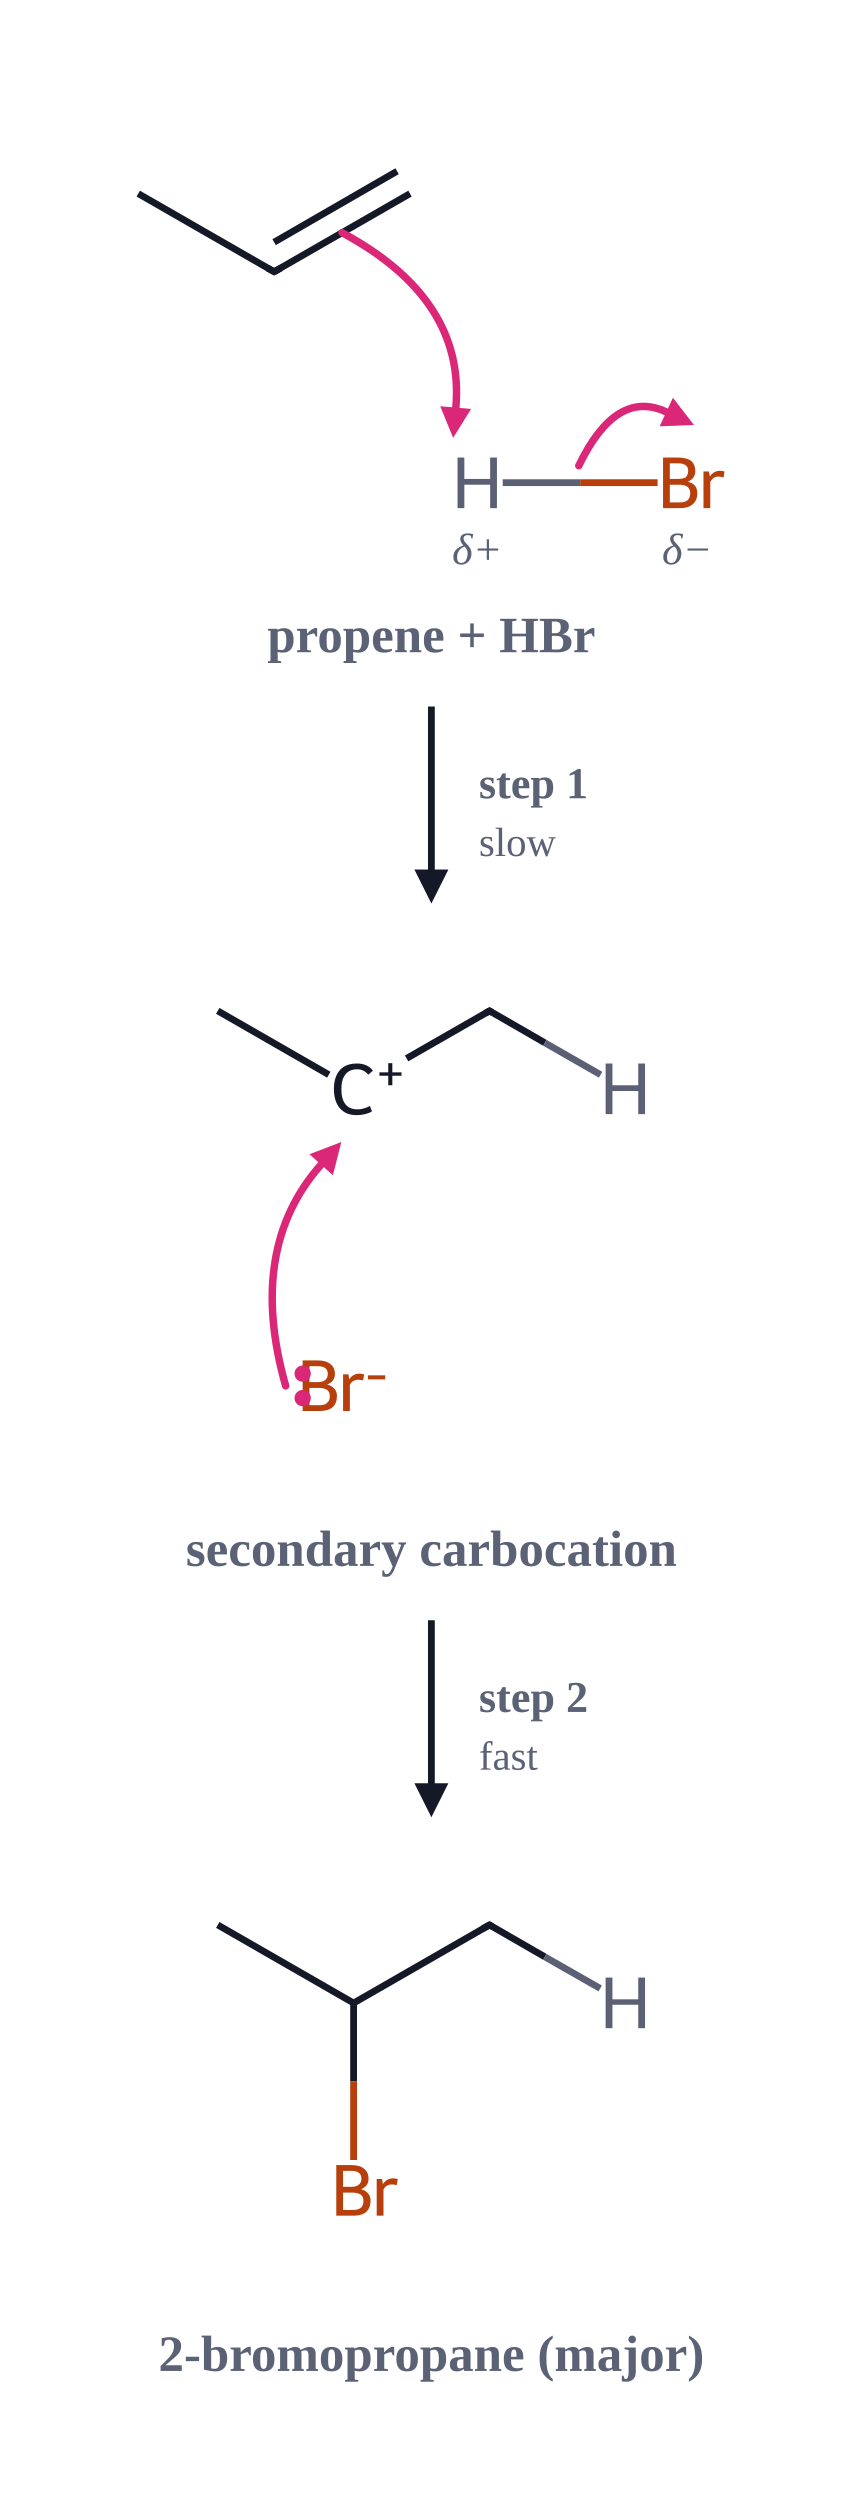
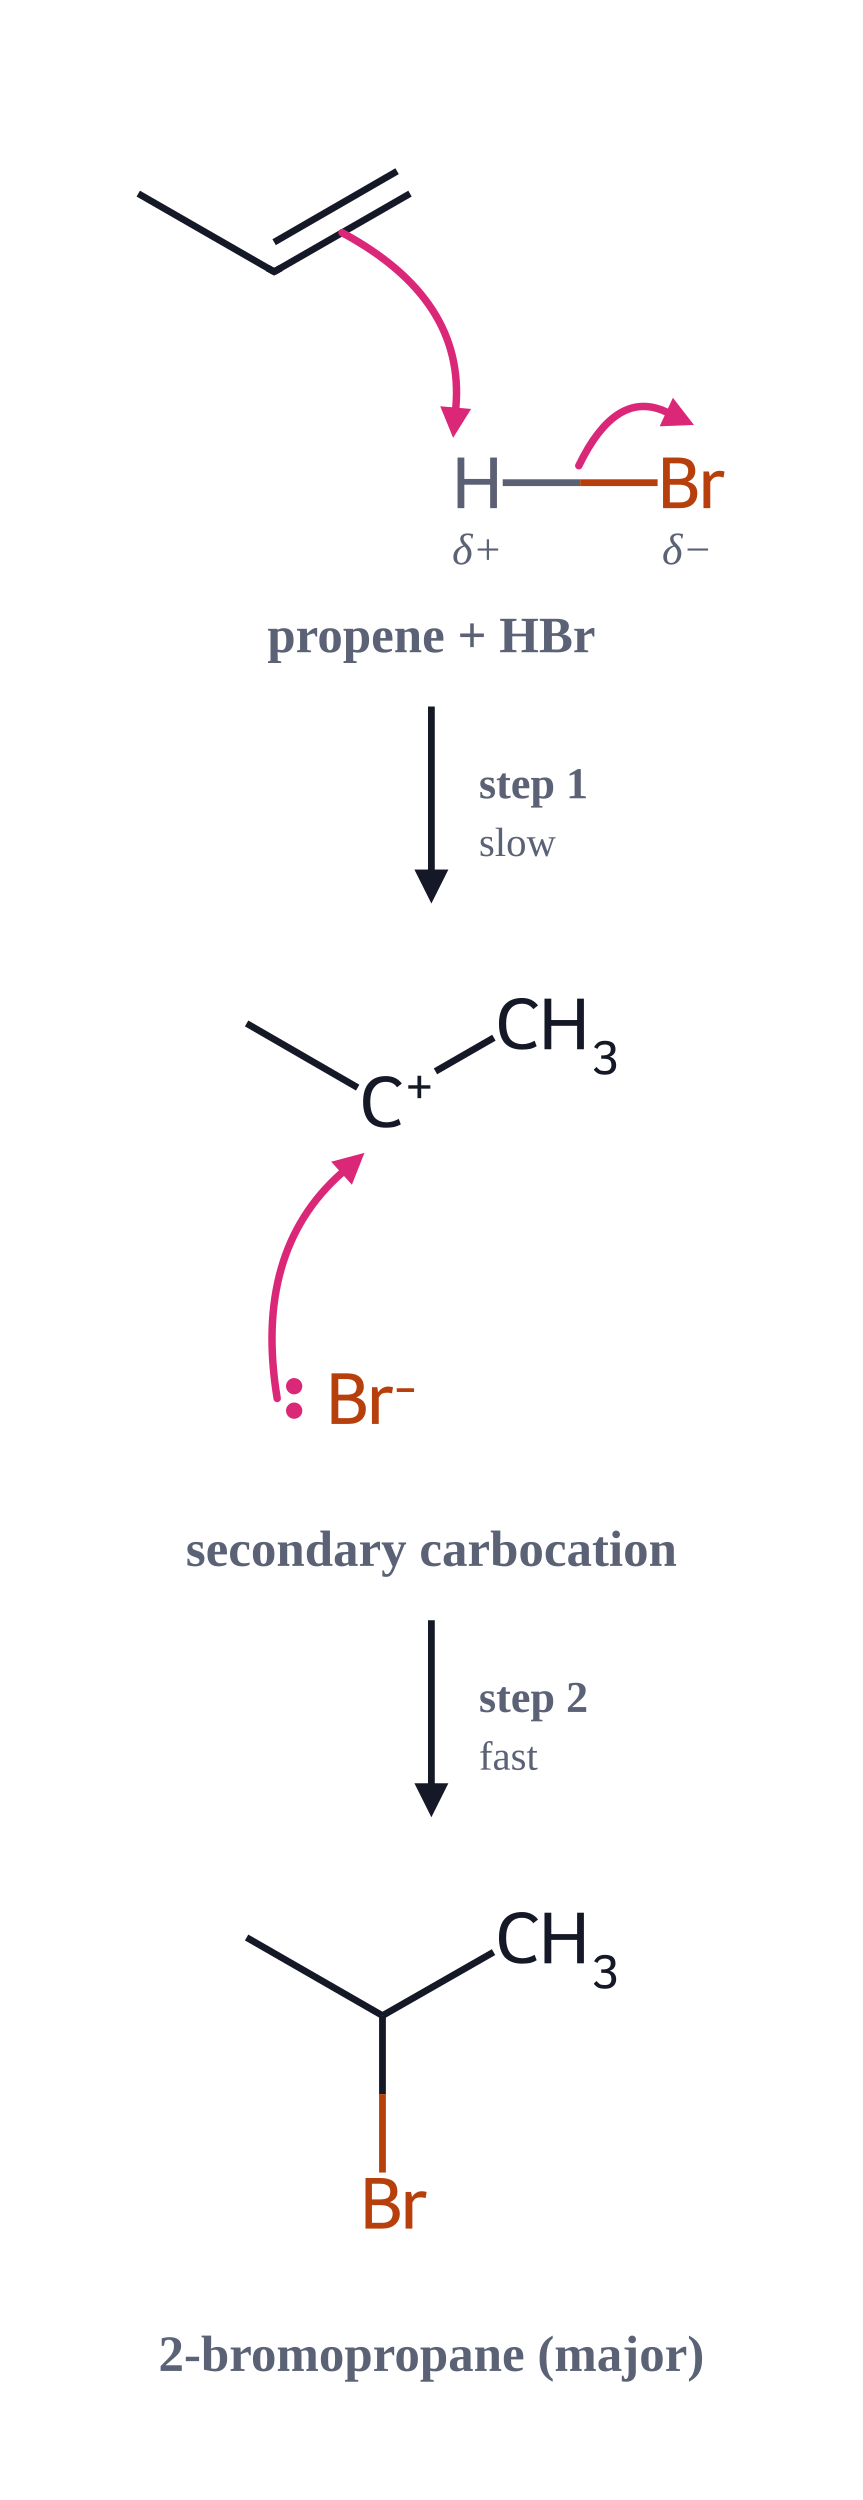
<svg xmlns="http://www.w3.org/2000/svg" viewBox="0 0 254 736" width="254" height="736" role="img" aria-label="Mechanism of HBr adding to propene: the π bond attacks hydrogen to form a secondary carbocation and bromide, then bromide attacks the carbocation to give 2-bromopropane." style="color:var(--vx-ink, #151826);font-family:inherit">
  <g transform="translate(20.0 30.0)">
    <path d="M 20.7,27.0 L 60.7,50.0" style="fill:none;fill-rule:evenodd;stroke:currentColor;stroke-width:2.0px;stroke-linecap:butt;stroke-linejoin:miter;stroke-opacity:1" />
    <path d="M 60.7,50.0 L 100.7,27.0" style="fill:none;fill-rule:evenodd;stroke:currentColor;stroke-width:2.0px;stroke-linecap:butt;stroke-linejoin:miter;stroke-opacity:1" />
    <path d="M 60.7,41.3 L 96.9,20.4" style="fill:none;fill-rule:evenodd;stroke:currentColor;stroke-width:2.0px;stroke-linecap:butt;stroke-linejoin:miter;stroke-opacity:1" />
    <path d="M 128.0,112.1 L 150.8,112.1" style="fill:none;fill-rule:evenodd;stroke:var(--vx-soft, #5B6075);stroke-width:2.0px;stroke-linecap:butt;stroke-linejoin:miter;stroke-opacity:1" />
    <path d="M 150.8,112.1 L 173.6,112.1" style="fill:none;fill-rule:evenodd;stroke:var(--vx-br, #B73F0C);stroke-width:2.0px;stroke-linecap:butt;stroke-linejoin:miter;stroke-opacity:1" />
    <path d="M 58.7,48.9 L 60.7,50.0 L 62.7,48.9" style="fill:none;stroke:currentColor;stroke-width:2.0px;stroke-linecap:butt;stroke-linejoin:miter;stroke-miterlimit:10;stroke-opacity:1;" />
    <path d="M 114.7 104.7 L 116.7 104.7 L 116.7 111.0 L 124.3 111.0 L 124.3 104.7 L 126.3 104.7 L 126.3 119.6 L 124.3 119.6 L 124.3 112.7 L 116.7 112.7 L 116.7 119.6 L 114.7 119.6 L 114.7 104.7 " fill="var(--vx-soft, #5B6075)" />
    <path d="M 182.5 111.8 Q 183.9 112.2, 184.6 113.0 Q 185.3 113.9, 185.3 115.2 Q 185.3 117.2, 184.0 118.4 Q 182.7 119.6, 180.2 119.6 L 175.2 119.6 L 175.2 104.7 L 179.6 104.7 Q 182.2 104.7, 183.5 105.7 Q 184.7 106.8, 184.7 108.6 Q 184.7 110.9, 182.5 111.8 M 177.2 106.4 L 177.2 111.0 L 179.6 111.0 Q 181.1 111.0, 181.9 110.5 Q 182.6 109.8, 182.6 108.6 Q 182.6 106.4, 179.6 106.4 L 177.2 106.4 M 180.2 117.9 Q 181.7 117.9, 182.5 117.2 Q 183.2 116.5, 183.2 115.2 Q 183.2 114.0, 182.4 113.3 Q 181.5 112.7, 179.9 112.7 L 177.2 112.7 L 177.2 117.9 L 180.2 117.9 " fill="var(--vx-br, #B73F0C)" />
    <path d="M 188.7 108.8 L 189.0 110.3 Q 190.1 108.6, 191.9 108.6 Q 192.5 108.6, 193.3 108.8 L 193.0 110.6 Q 192.1 110.3, 191.6 110.3 Q 190.7 110.3, 190.1 110.7 Q 189.6 111.0, 189.1 111.9 L 189.1 119.6 L 187.1 119.6 L 187.1 108.8 L 188.7 108.8 " fill="var(--vx-br, #B73F0C)" />
  </g>
  <path d="M100.7 68.5 Q137.0 88.0 134.2 120.0" fill="none" stroke="var(--vx-e, #db2777)" stroke-width="2.2" stroke-linecap="round" />
  <path d="M133.4 128.9 L129.6 119.6 L138.7 120.4 Z" fill="var(--vx-e, #db2777)" />
  <path d="M170.4 137.1 Q181.4 114.3 196.2 121.3" fill="none" stroke="var(--vx-e, #db2777)" stroke-width="2.2" stroke-linecap="round" />
  <path d="M204.3 125.1 L194.2 125.5 L198.1 117.1 Z" fill="var(--vx-e, #db2777)" />
  <text x="140.5" y="166.1" font-size="13" font-style="italic" fill="var(--vx-soft, #5b6275)" text-anchor="middle">δ+</text>
  <text x="202.3" y="166.1" font-size="13" font-style="italic" fill="var(--vx-soft, #5b6275)" text-anchor="middle">δ−</text>
  <text x="127.0" y="192.0" font-size="15" font-weight="600" fill="var(--vx-soft, #5b6275)" text-anchor="middle">propene + HBr</text>
  <path d="M127.0 208.0 L127.0 257.0" stroke="currentColor" stroke-width="2" />
  <path d="M127.0 266.0 l-5 -10 l10 0 Z" fill="currentColor" />
  <text x="141.0" y="235.0" font-size="13" font-weight="600" fill="var(--vx-soft, #5b6275)">step 1</text>
  <text x="141.0" y="252.0" font-size="12" fill="var(--vx-soft, #5b6275)">slow</text>
-   <g transform="translate(39.5 274.0)">
-     <path d="M 24.6,23.6 L 57.3,42.4" style="fill:none;fill-rule:evenodd;stroke:currentColor;stroke-width:2.0px;stroke-linecap:butt;stroke-linejoin:miter;stroke-opacity:1" />
-     <path d="M 80.2,37.6 L 104.6,23.6" style="fill:none;fill-rule:evenodd;stroke:currentColor;stroke-width:2.0px;stroke-linecap:butt;stroke-linejoin:miter;stroke-opacity:1" />
-     <path d="M 104.6,23.6 L 120.9,33.0" style="fill:none;fill-rule:evenodd;stroke:currentColor;stroke-width:2.0px;stroke-linecap:butt;stroke-linejoin:miter;stroke-opacity:1" />
-     <path d="M 120.9,33.0 L 137.3,42.4" style="fill:none;fill-rule:evenodd;stroke:var(--vx-soft, #5B6075);stroke-width:2.0px;stroke-linecap:butt;stroke-linejoin:miter;stroke-opacity:1" />
-     <path d="M 103.4,24.3 L 104.6,23.6 L 105.4,24.1" style="fill:none;stroke:currentColor;stroke-width:2.0px;stroke-linecap:butt;stroke-linejoin:miter;stroke-miterlimit:10;stroke-opacity:1;" />
-     <path d="M 58.8 46.6 Q 58.8 43.0, 60.6 41.0 Q 62.3 39.1, 65.6 39.1 Q 68.7 39.1, 70.3 41.2 L 68.9 42.4 Q 67.7 40.8, 65.6 40.8 Q 63.4 40.8, 62.2 42.3 Q 61.0 43.8, 61.0 46.6 Q 61.0 49.6, 62.2 51.1 Q 63.4 52.6, 65.8 52.6 Q 67.5 52.6, 69.4 51.6 L 70.0 53.2 Q 69.2 53.7, 68.0 54.0 Q 66.8 54.3, 65.5 54.3 Q 62.3 54.3, 60.6 52.3 Q 58.8 50.3, 58.8 46.6 " fill="currentColor" />
-     <path d="M 72.2 41.7 L 74.8 41.7 L 74.8 39.0 L 76.0 39.0 L 76.0 41.7 L 78.7 41.7 L 78.7 42.7 L 76.0 42.7 L 76.0 45.5 L 74.8 45.5 L 74.8 42.7 L 72.2 42.7 L 72.2 41.7 " fill="currentColor" />
-     <path d="M 138.8 39.1 L 140.8 39.1 L 140.8 45.5 L 148.4 45.5 L 148.4 39.1 L 150.4 39.1 L 150.4 54.0 L 148.4 54.0 L 148.4 47.2 L 140.8 47.2 L 140.8 54.0 L 138.8 54.0 L 138.8 39.1 " fill="var(--vx-soft, #5B6075)" />
-     <path d="M 56.8 133.6 Q 58.3 134.0, 59.0 134.9 Q 59.7 135.7, 59.7 137.0 Q 59.7 139.1, 58.4 140.3 Q 57.1 141.4, 54.6 141.4 L 49.6 141.4 L 49.6 126.5 L 54.0 126.5 Q 56.5 126.5, 57.8 127.6 Q 59.1 128.6, 59.1 130.5 Q 59.1 132.7, 56.8 133.6 M 51.6 128.2 L 51.6 132.9 L 54.0 132.9 Q 55.5 132.9, 56.2 132.3 Q 57.0 131.7, 57.0 130.5 Q 57.0 128.2, 54.0 128.2 L 51.6 128.2 M 54.6 139.7 Q 56.1 139.7, 56.8 139.0 Q 57.6 138.4, 57.6 137.0 Q 57.6 135.8, 56.8 135.2 Q 55.9 134.6, 54.3 134.6 L 51.6 134.6 L 51.6 139.7 L 54.6 139.7 " fill="var(--vx-br, #B73F0C)" />
-     <path d="M 63.1 130.6 L 63.3 132.1 Q 64.4 130.4, 66.3 130.4 Q 66.9 130.4, 67.7 130.6 L 67.4 132.4 Q 66.5 132.2, 66.0 132.2 Q 65.1 132.2, 64.5 132.6 Q 63.9 132.9, 63.5 133.7 L 63.5 141.4 L 61.5 141.4 L 61.5 130.6 L 63.1 130.6 " fill="var(--vx-br, #B73F0C)" />
-     <path d="M 68.8 130.9 L 73.9 130.9 L 73.9 132.1 L 68.8 132.1 L 68.8 130.9 " fill="var(--vx-br, #B73F0C)" />
+   <g transform="translate(59.5 274.0)">
+     <path d="M 13.1,27.3 L 45.8,46.2" style="fill:none;fill-rule:evenodd;stroke:currentColor;stroke-width:2.0px;stroke-linecap:butt;stroke-linejoin:miter;stroke-opacity:1" />
+     <path d="M 68.7,41.4 L 85.9,31.5" style="fill:none;fill-rule:evenodd;stroke:currentColor;stroke-width:2.0px;stroke-linecap:butt;stroke-linejoin:miter;stroke-opacity:1" />
+     <path d="M 47.4 50.4 Q 47.4 46.7, 49.1 44.8 Q 50.8 42.8, 54.1 42.8 Q 57.2 42.8, 58.8 45.0 L 57.4 46.1 Q 56.3 44.5, 54.1 44.5 Q 51.9 44.5, 50.7 46.1 Q 49.5 47.5, 49.5 50.4 Q 49.5 53.3, 50.7 54.9 Q 52.0 56.4, 54.4 56.4 Q 56.0 56.4, 57.9 55.4 L 58.5 57.0 Q 57.7 57.5, 56.5 57.8 Q 55.4 58.0, 54.1 58.0 Q 50.8 58.0, 49.1 56.1 Q 47.4 54.1, 47.4 50.4 " fill="currentColor" />
+     <path d="M 60.7 45.5 L 63.4 45.5 L 63.4 42.7 L 64.5 42.7 L 64.5 45.5 L 67.2 45.5 L 67.2 46.5 L 64.5 46.5 L 64.5 49.3 L 63.4 49.3 L 63.4 46.5 L 60.7 46.5 L 60.7 45.5 " fill="currentColor" />
+     <path d="M 87.4 27.4 Q 87.4 23.7, 89.1 21.8 Q 90.9 19.8, 94.2 19.8 Q 97.2 19.8, 98.9 22.0 L 97.5 23.1 Q 96.3 21.5, 94.2 21.5 Q 91.9 21.5, 90.7 23.1 Q 89.5 24.5, 89.5 27.4 Q 89.5 30.3, 90.7 31.9 Q 92.0 33.4, 94.4 33.4 Q 96.0 33.4, 97.9 32.4 L 98.5 34.0 Q 97.7 34.5, 96.6 34.8 Q 95.4 35.0, 94.1 35.0 Q 90.9 35.0, 89.1 33.1 Q 87.4 31.1, 87.4 27.4 " fill="currentColor" />
+     <path d="M 100.8 20.0 L 102.8 20.0 L 102.8 26.3 L 110.4 26.3 L 110.4 20.0 L 112.4 20.0 L 112.4 34.9 L 110.4 34.9 L 110.4 28.0 L 102.8 28.0 L 102.8 34.9 L 100.8 34.9 L 100.8 20.0 " fill="currentColor" />
+     <path d="M 120.0 37.1 Q 121.0 37.4, 121.4 38.0 Q 121.9 38.6, 121.9 39.6 Q 121.9 40.4, 121.5 41.1 Q 121.1 41.7, 120.3 42.1 Q 119.6 42.4, 118.6 42.4 Q 117.5 42.4, 116.7 42.1 Q 115.9 41.7, 115.3 40.9 L 116.1 40.1 Q 116.7 40.8, 117.2 41.1 Q 117.7 41.3, 118.6 41.3 Q 119.5 41.3, 120.0 40.9 Q 120.5 40.4, 120.5 39.6 Q 120.5 38.6, 120.0 38.1 Q 119.4 37.7, 118.2 37.7 L 117.5 37.7 L 117.5 36.7 L 118.1 36.7 Q 119.2 36.7, 119.8 36.2 Q 120.3 35.8, 120.3 34.9 Q 120.3 34.2, 119.9 33.9 Q 119.4 33.5, 118.6 33.5 Q 117.8 33.5, 117.2 33.8 Q 116.7 34.1, 116.4 34.8 L 115.4 34.3 Q 115.8 33.5, 116.6 32.9 Q 117.4 32.4, 118.6 32.4 Q 120.0 32.4, 120.9 33.0 Q 121.7 33.7, 121.7 34.9 Q 121.7 35.7, 121.3 36.2 Q 120.9 36.8, 120.0 37.1 " fill="currentColor" />
+     <path d="M 45.4 137.4 Q 46.8 137.8, 47.5 138.6 Q 48.2 139.5, 48.2 140.8 Q 48.2 142.8, 46.9 144.0 Q 45.6 145.2, 43.1 145.2 L 38.1 145.2 L 38.1 130.3 L 42.5 130.3 Q 45.1 130.3, 46.3 131.3 Q 47.6 132.4, 47.6 134.3 Q 47.6 136.5, 45.4 137.4 M 40.1 132.0 L 40.1 136.6 L 42.5 136.6 Q 44.0 136.6, 44.8 136.1 Q 45.5 135.5, 45.5 134.3 Q 45.5 132.0, 42.5 132.0 L 40.1 132.0 M 43.1 143.5 Q 44.6 143.5, 45.4 142.8 Q 46.1 142.1, 46.1 140.8 Q 46.1 139.6, 45.3 139.0 Q 44.4 138.3, 42.8 138.3 L 40.1 138.3 L 40.1 143.5 L 43.1 143.5 " fill="var(--vx-br, #B73F0C)" />
+     <path d="M 51.6 134.4 L 51.8 135.9 Q 53.0 134.2, 54.8 134.2 Q 55.4 134.2, 56.2 134.4 L 55.9 136.2 Q 55.0 136.0, 54.5 136.0 Q 53.6 136.0, 53.0 136.3 Q 52.4 136.6, 52.0 137.5 L 52.0 145.2 L 50.0 145.2 L 50.0 134.4 L 51.6 134.4 " fill="var(--vx-br, #B73F0C)" />
+     <path d="M 57.3 134.7 L 62.4 134.7 L 62.4 135.8 L 57.3 135.8 L 57.3 134.7 " fill="var(--vx-br, #B73F0C)" />
  </g>
-   <circle cx="89.1" cy="404.4" r="2.4" fill="var(--vx-e, #db2777)" />
-   <circle cx="89.1" cy="411.6" r="2.4" fill="var(--vx-e, #db2777)" />
-   <path d="M84.1 408.0 Q72.6 367.6 94.5 342.9" fill="none" stroke="var(--vx-e, #db2777)" stroke-width="2.2" stroke-linecap="round" />
-   <path d="M100.5 336.2 L98.0 346.0 L91.1 339.8 Z" fill="var(--vx-e, #db2777)" />
+   <circle cx="86.6" cy="408.1" r="2.4" fill="var(--vx-e, #db2777)" />
+   <circle cx="86.6" cy="415.3" r="2.4" fill="var(--vx-e, #db2777)" />
+   <path d="M81.6 411.7 Q74.5 368.5 100.5 345.4" fill="none" stroke="var(--vx-e, #db2777)" stroke-width="2.2" stroke-linecap="round" />
+   <path d="M107.3 339.4 L103.6 348.8 L97.5 342.0 Z" fill="var(--vx-e, #db2777)" />
  <text x="127.0" y="461.0" font-size="15" font-weight="600" fill="var(--vx-soft, #5b6275)" text-anchor="middle">secondary carbocation</text>
  <path d="M127.0 477.0 L127.0 526.0" stroke="currentColor" stroke-width="2" />
  <path d="M127.0 535.0 l-5 -10 l10 0 Z" fill="currentColor" />
  <text x="141.0" y="504.0" font-size="13" font-weight="600" fill="var(--vx-soft, #5b6275)">step 2</text>
  <text x="141.0" y="521.0" font-size="12" fill="var(--vx-soft, #5b6275)">fast</text>
-   <g transform="translate(39.5 543.0)">
-     <path d="M 24.6,23.7 L 64.6,46.7" style="fill:none;fill-rule:evenodd;stroke:currentColor;stroke-width:2.0px;stroke-linecap:butt;stroke-linejoin:miter;stroke-opacity:1" />
-     <path d="M 64.6,46.7 L 64.6,69.8" style="fill:none;fill-rule:evenodd;stroke:currentColor;stroke-width:2.0px;stroke-linecap:butt;stroke-linejoin:miter;stroke-opacity:1" />
-     <path d="M 64.6,69.8 L 64.6,92.9" style="fill:none;fill-rule:evenodd;stroke:var(--vx-br, #B73F0C);stroke-width:2.0px;stroke-linecap:butt;stroke-linejoin:miter;stroke-opacity:1" />
-     <path d="M 64.6,46.7 L 104.6,23.7" style="fill:none;fill-rule:evenodd;stroke:currentColor;stroke-width:2.0px;stroke-linecap:butt;stroke-linejoin:miter;stroke-opacity:1" />
-     <path d="M 104.6,23.7 L 120.9,33.1" style="fill:none;fill-rule:evenodd;stroke:currentColor;stroke-width:2.0px;stroke-linecap:butt;stroke-linejoin:miter;stroke-opacity:1" />
-     <path d="M 120.9,33.1 L 137.2,42.4" style="fill:none;fill-rule:evenodd;stroke:var(--vx-soft, #5B6075);stroke-width:2.0px;stroke-linecap:butt;stroke-linejoin:miter;stroke-opacity:1" />
-     <path d="M 102.6,24.8 L 104.6,23.7 L 105.4,24.2" style="fill:none;stroke:currentColor;stroke-width:2.0px;stroke-linecap:butt;stroke-linejoin:miter;stroke-miterlimit:10;stroke-opacity:1;" />
-     <path d="M 66.8 101.5 Q 68.2 101.9, 68.9 102.8 Q 69.6 103.6, 69.6 104.9 Q 69.6 107.0, 68.3 108.2 Q 67.0 109.3, 64.5 109.3 L 59.5 109.3 L 59.5 94.4 L 63.9 94.4 Q 66.5 94.4, 67.7 95.5 Q 69.0 96.5, 69.0 98.4 Q 69.0 100.6, 66.8 101.5 M 61.5 96.1 L 61.5 100.8 L 63.9 100.8 Q 65.4 100.8, 66.1 100.2 Q 66.9 99.6, 66.9 98.4 Q 66.9 96.1, 63.9 96.1 L 61.5 96.1 M 64.5 107.6 Q 66.0 107.6, 66.8 106.9 Q 67.5 106.3, 67.5 104.9 Q 67.5 103.7, 66.7 103.1 Q 65.8 102.5, 64.2 102.5 L 61.5 102.5 L 61.5 107.6 L 64.5 107.6 " fill="var(--vx-br, #B73F0C)" />
-     <path d="M 73.0 98.5 L 73.2 100.0 Q 74.4 98.3, 76.2 98.3 Q 76.8 98.3, 77.6 98.5 L 77.3 100.3 Q 76.4 100.1, 75.9 100.1 Q 75.0 100.1, 74.4 100.5 Q 73.8 100.8, 73.4 101.6 L 73.4 109.3 L 71.4 109.3 L 71.4 98.5 L 73.0 98.5 " fill="var(--vx-br, #B73F0C)" />
-     <path d="M 138.8 39.2 L 140.8 39.2 L 140.8 45.6 L 148.4 45.6 L 148.4 39.2 L 150.4 39.2 L 150.4 54.1 L 148.4 54.1 L 148.4 47.2 L 140.8 47.2 L 140.8 54.1 L 138.8 54.1 L 138.8 39.2 " fill="var(--vx-soft, #5B6075)" />
+   <g transform="translate(59.5 543.0)">
+     <path d="M 13.1,27.4 L 53.1,50.4" style="fill:none;fill-rule:evenodd;stroke:currentColor;stroke-width:2.0px;stroke-linecap:butt;stroke-linejoin:miter;stroke-opacity:1" />
+     <path d="M 53.1,50.4 L 53.1,73.5" style="fill:none;fill-rule:evenodd;stroke:currentColor;stroke-width:2.0px;stroke-linecap:butt;stroke-linejoin:miter;stroke-opacity:1" />
+     <path d="M 53.1,73.5 L 53.1,96.6" style="fill:none;fill-rule:evenodd;stroke:var(--vx-br, #B73F0C);stroke-width:2.0px;stroke-linecap:butt;stroke-linejoin:miter;stroke-opacity:1" />
+     <path d="M 53.1,50.4 L 85.8,31.7" style="fill:none;fill-rule:evenodd;stroke:currentColor;stroke-width:2.0px;stroke-linecap:butt;stroke-linejoin:miter;stroke-opacity:1" />
+     <path d="M 55.3 105.3 Q 56.7 105.7, 57.4 106.5 Q 58.2 107.4, 58.2 108.7 Q 58.2 110.7, 56.8 111.9 Q 55.5 113.1, 53.0 113.1 L 48.1 113.1 L 48.1 98.2 L 52.4 98.2 Q 55.0 98.2, 56.3 99.2 Q 57.5 100.3, 57.5 102.2 Q 57.5 104.4, 55.3 105.3 M 50.0 99.9 L 50.0 104.5 L 52.4 104.5 Q 53.9 104.5, 54.7 104.0 Q 55.4 103.4, 55.4 102.2 Q 55.4 99.9, 52.4 99.9 L 50.0 99.9 M 53.0 111.4 Q 54.5 111.4, 55.3 110.7 Q 56.1 110.0, 56.1 108.7 Q 56.1 107.5, 55.2 106.9 Q 54.4 106.2, 52.7 106.2 L 50.0 106.2 L 50.0 111.4 L 53.0 111.4 " fill="var(--vx-br, #B73F0C)" />
+     <path d="M 61.5 102.3 L 61.8 103.8 Q 62.9 102.1, 64.7 102.1 Q 65.3 102.1, 66.1 102.3 L 65.8 104.1 Q 64.9 103.9, 64.4 103.9 Q 63.5 103.9, 62.9 104.2 Q 62.4 104.5, 61.9 105.4 L 61.9 113.1 L 59.9 113.1 L 59.9 102.3 L 61.5 102.3 " fill="var(--vx-br, #B73F0C)" />
+     <path d="M 87.4 27.5 Q 87.4 23.8, 89.1 21.9 Q 90.9 19.9, 94.2 19.9 Q 97.2 19.9, 98.9 22.1 L 97.5 23.2 Q 96.3 21.6, 94.2 21.6 Q 91.9 21.6, 90.7 23.2 Q 89.5 24.6, 89.5 27.5 Q 89.5 30.4, 90.7 32.0 Q 92.0 33.5, 94.4 33.5 Q 96.0 33.5, 97.9 32.5 L 98.5 34.1 Q 97.7 34.6, 96.6 34.9 Q 95.4 35.1, 94.1 35.1 Q 90.9 35.1, 89.1 33.2 Q 87.4 31.2, 87.4 27.5 " fill="currentColor" />
+     <path d="M 100.8 20.1 L 102.8 20.1 L 102.8 26.4 L 110.4 26.4 L 110.4 20.1 L 112.4 20.1 L 112.4 35.0 L 110.4 35.0 L 110.4 28.1 L 102.8 28.1 L 102.8 35.0 L 100.8 35.0 L 100.8 20.1 " fill="currentColor" />
+     <path d="M 120.0 37.2 Q 121.0 37.5, 121.4 38.1 Q 121.9 38.7, 121.9 39.7 Q 121.9 40.5, 121.5 41.2 Q 121.1 41.8, 120.3 42.2 Q 119.6 42.5, 118.6 42.5 Q 117.5 42.5, 116.7 42.2 Q 115.9 41.8, 115.3 41.0 L 116.1 40.2 Q 116.7 40.9, 117.2 41.2 Q 117.7 41.4, 118.6 41.4 Q 119.5 41.4, 120.0 41.0 Q 120.5 40.5, 120.5 39.7 Q 120.5 38.7, 120.0 38.2 Q 119.4 37.8, 118.2 37.8 L 117.5 37.8 L 117.5 36.8 L 118.1 36.8 Q 119.2 36.8, 119.8 36.3 Q 120.3 35.9, 120.3 35.0 Q 120.3 34.3, 119.9 34.0 Q 119.4 33.6, 118.6 33.6 Q 117.8 33.6, 117.2 33.9 Q 116.7 34.2, 116.4 34.9 L 115.4 34.4 Q 115.8 33.6, 116.6 33.0 Q 117.4 32.5, 118.6 32.5 Q 120.0 32.5, 120.9 33.1 Q 121.7 33.8, 121.7 35.0 Q 121.7 35.8, 121.3 36.3 Q 120.9 36.9, 120.0 37.2 " fill="currentColor" />
  </g>
  <text x="127.0" y="698.0" font-size="15" font-weight="600" fill="var(--vx-soft, #5b6275)" text-anchor="middle">2-bromopropane (major)</text>
</svg>
